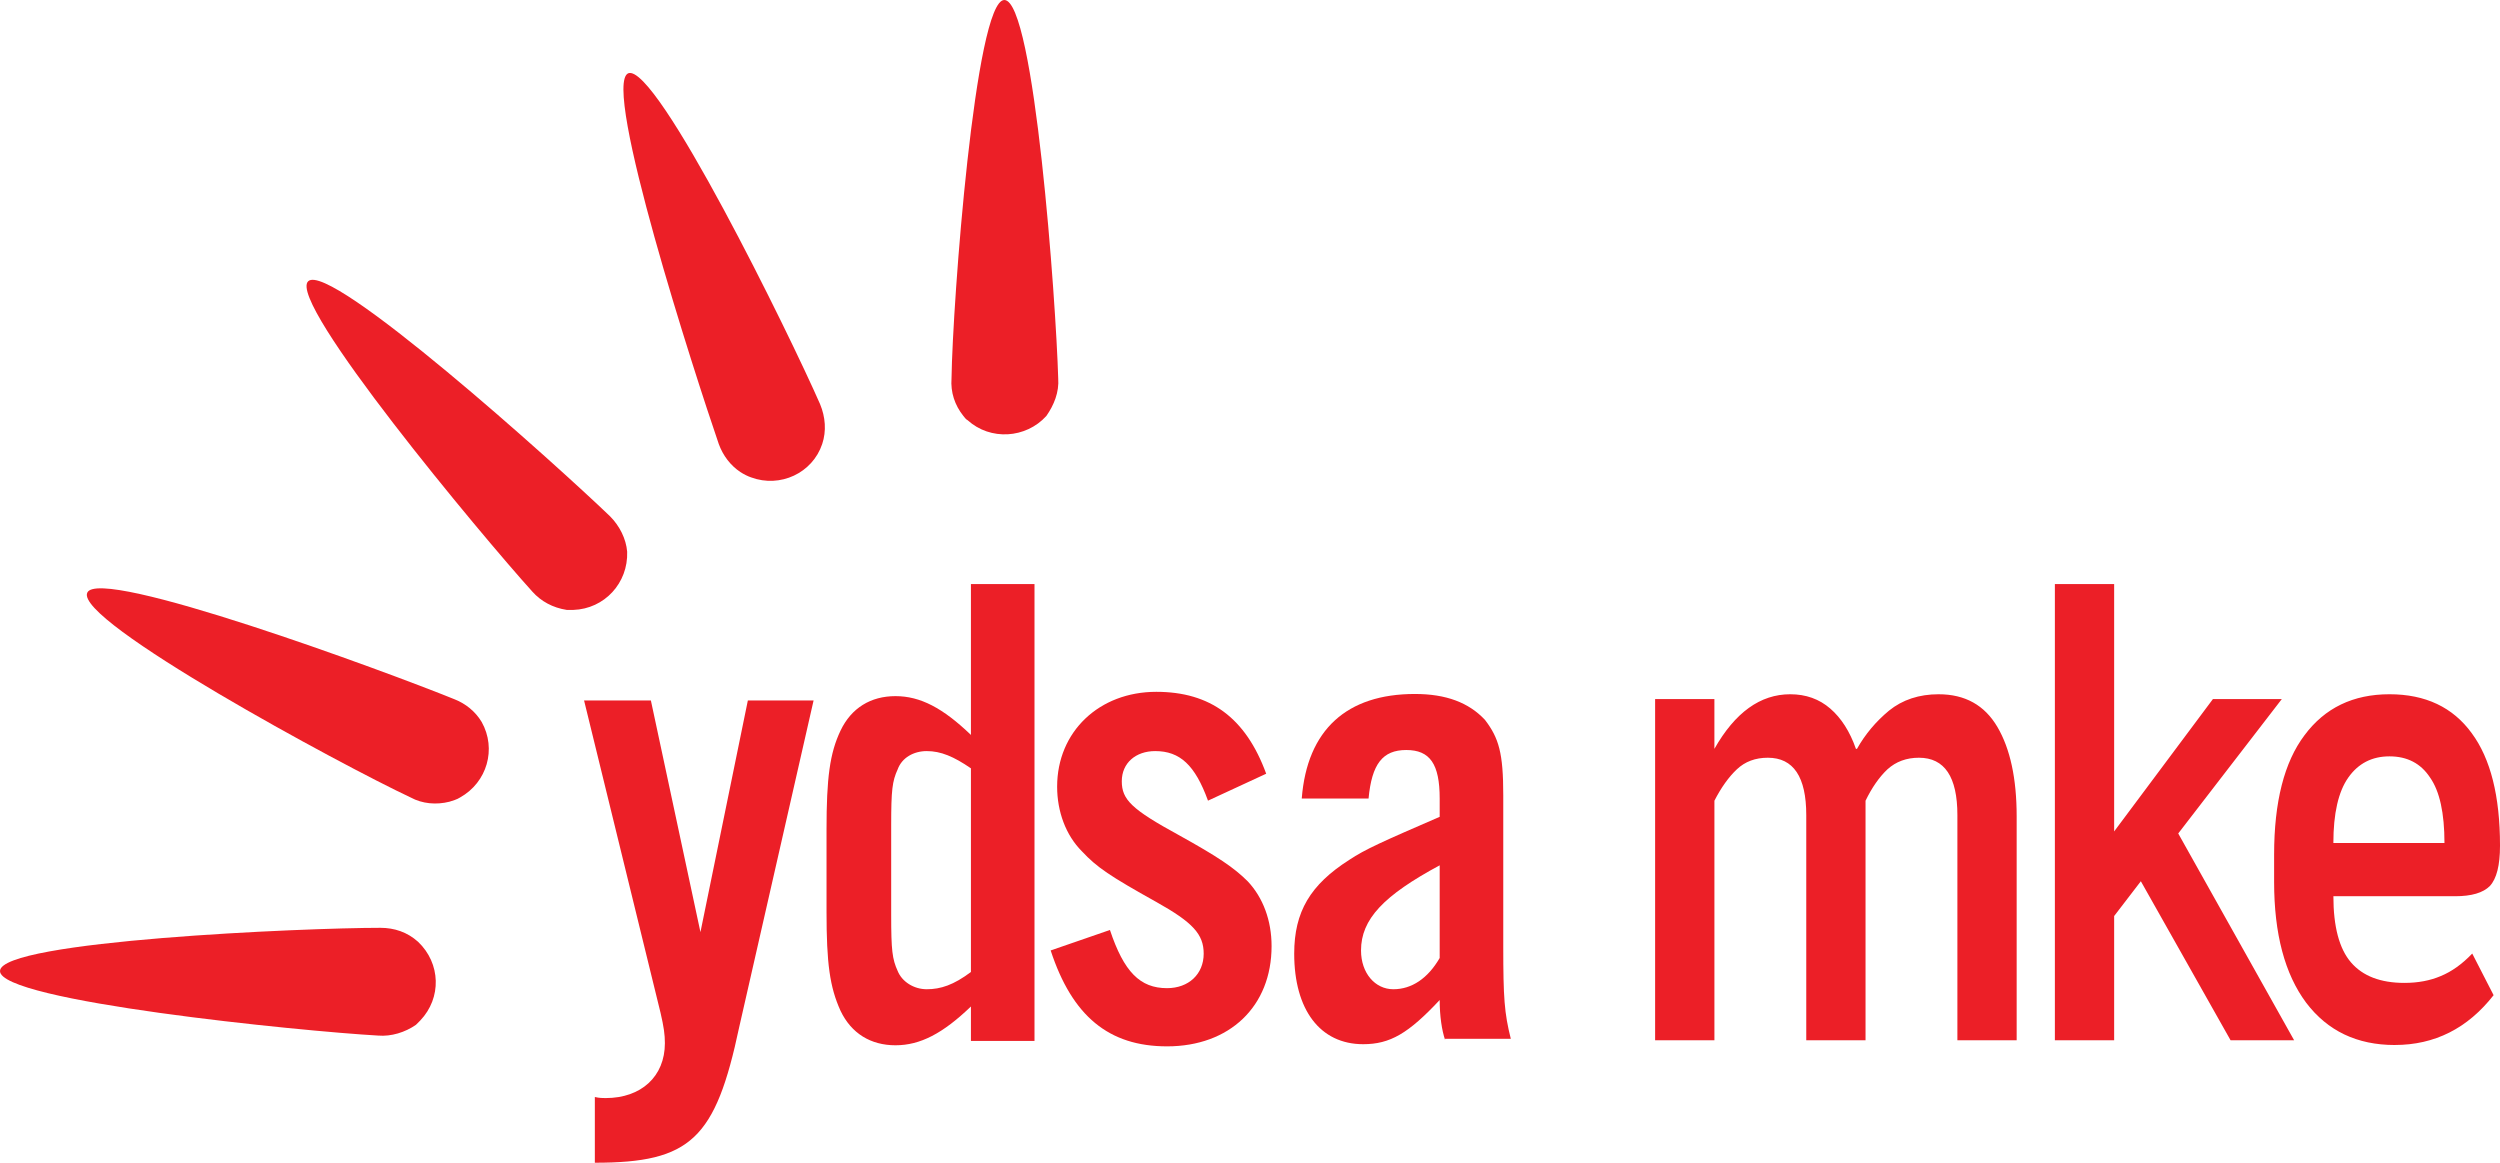
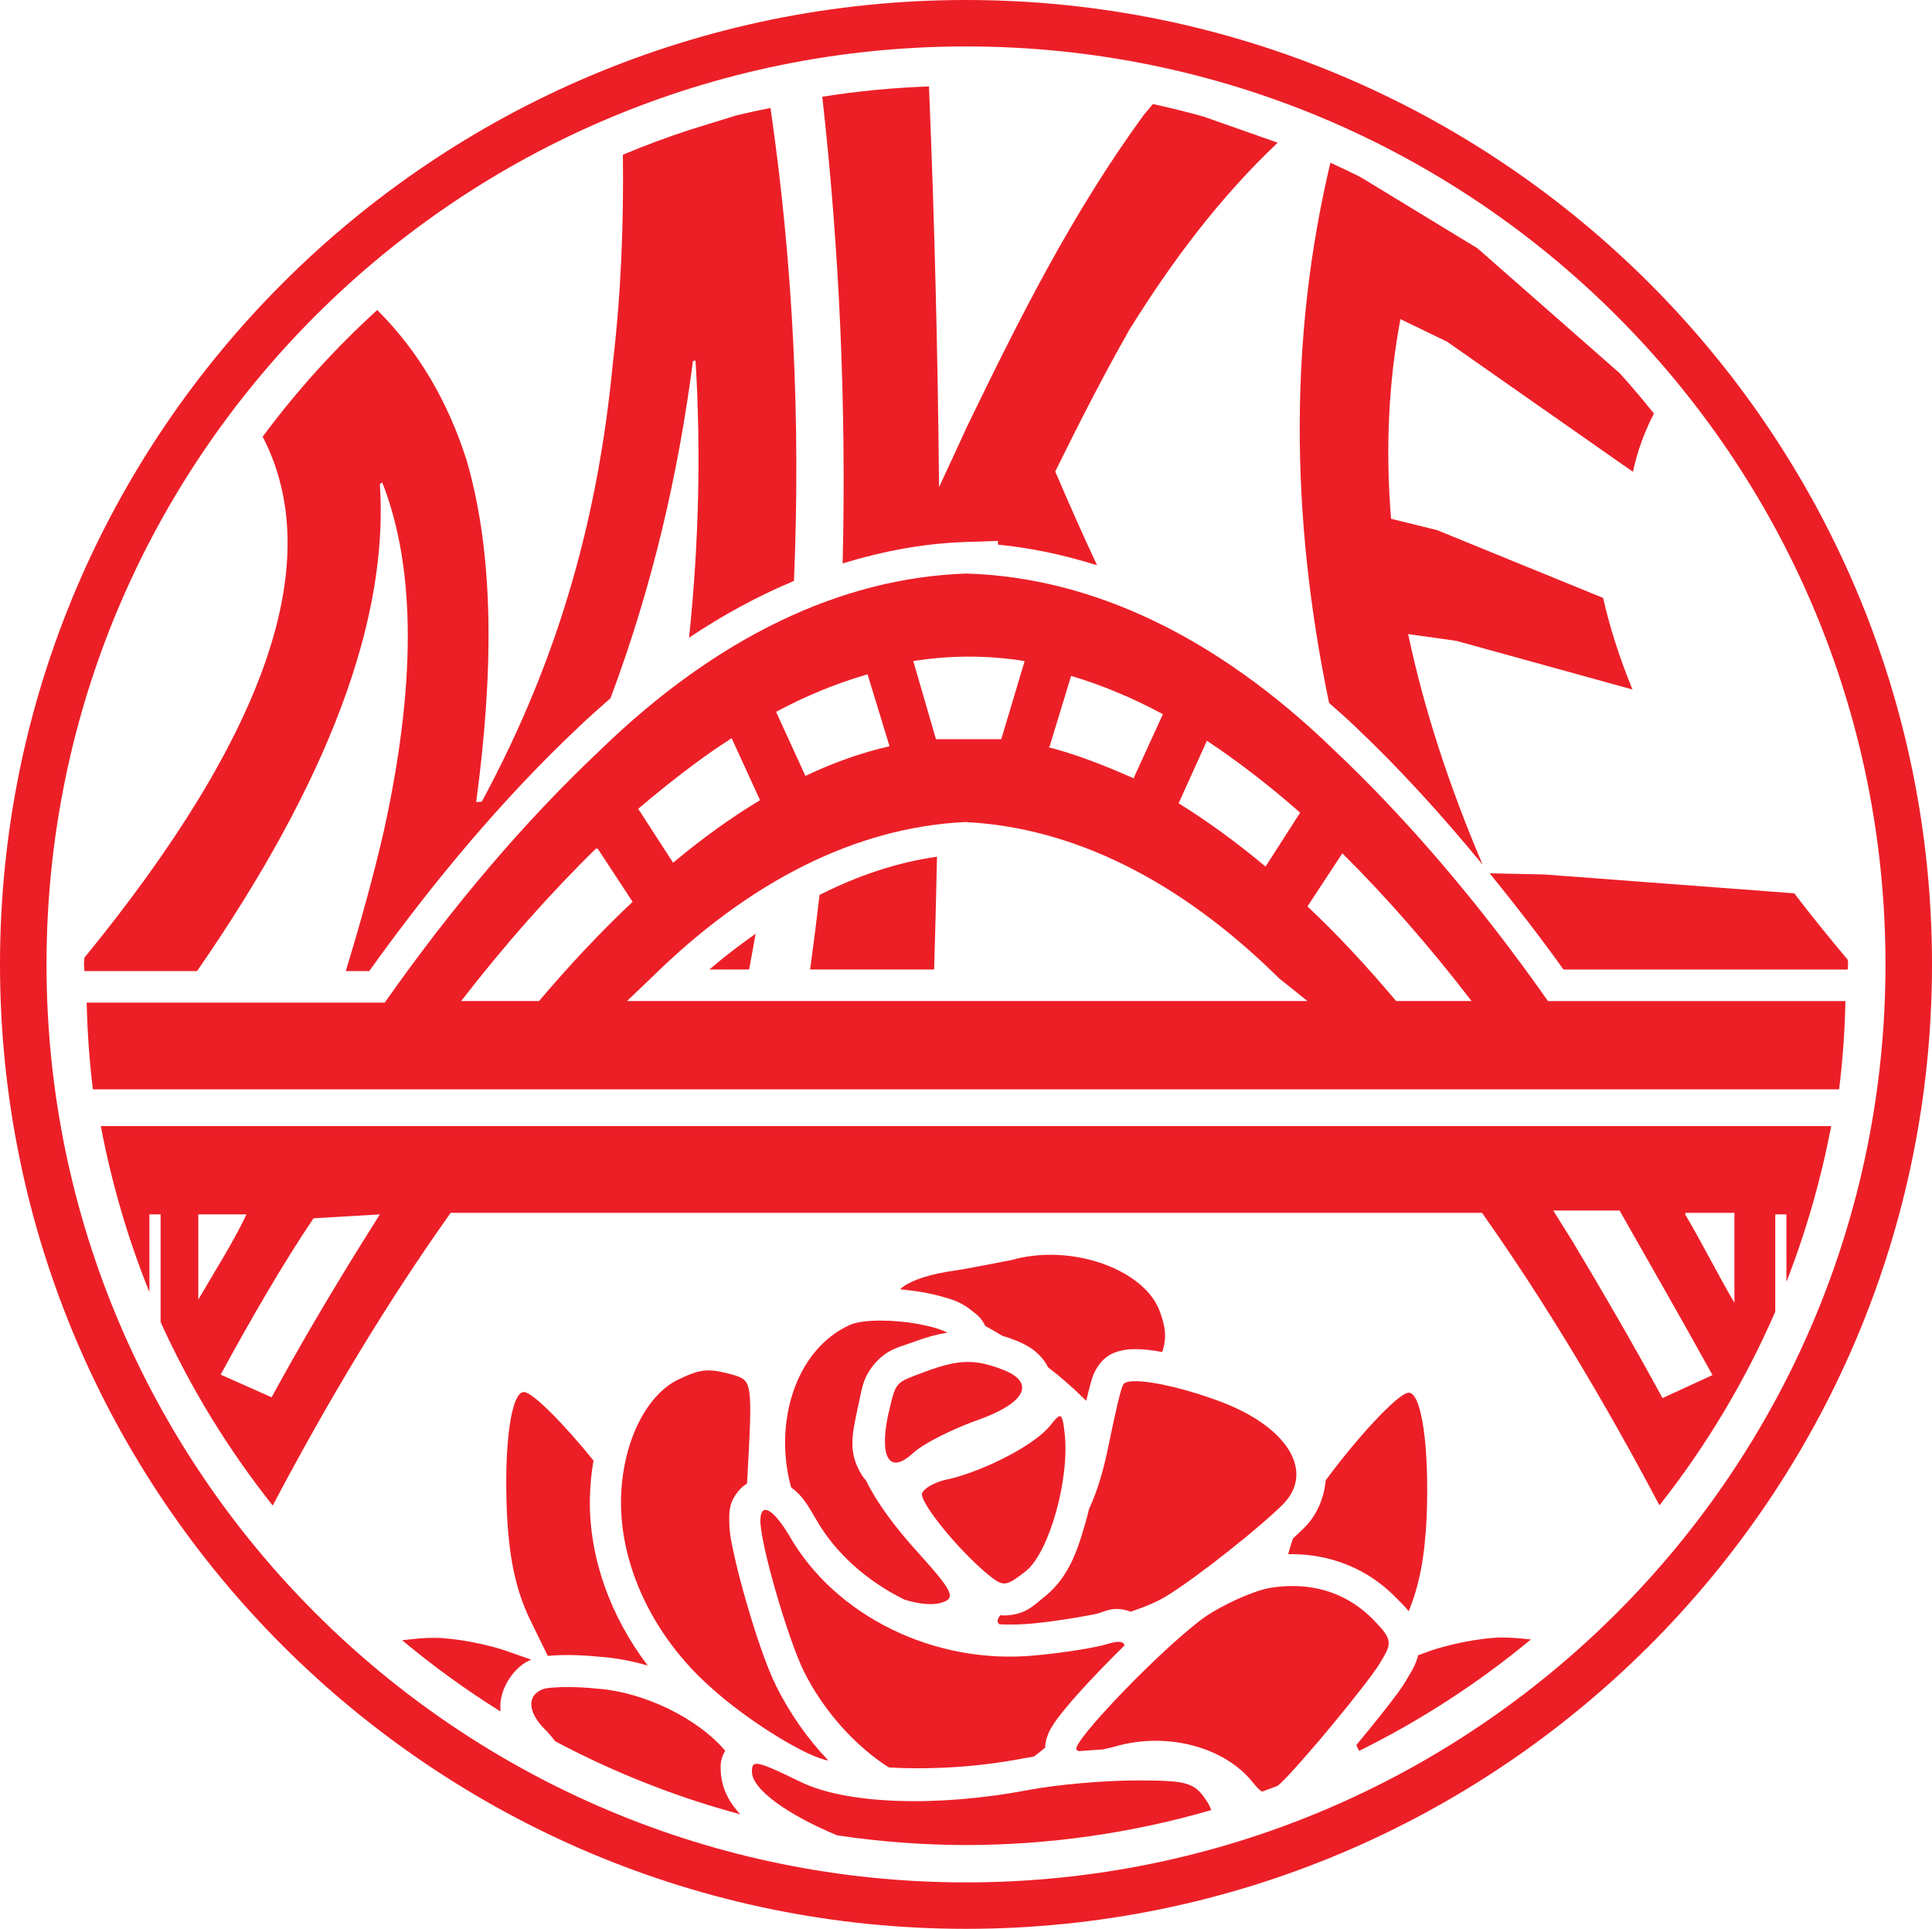
- <svg xmlns="http://www.w3.org/2000/svg" id="Layer_1" x="0px" y="0px" viewBox="0 0 231.996 107.9" xml:space="preserve" version="1.1" width="231.996" height="107.9">
-   <defs id="defs43">
-     <rect x="177.33" y="6.422" width="125.951" height="33.182" id="rect43" />
-   </defs>
-   <g id="g2" transform="translate(2.6623234e-4)">
-     <path fill="#ec1f27" d="m 75.5,65 -6.9,30.3 c -2.2,10.4 -4.5,12.6 -13.4,12.6 v -6.1 c 0.4,0.1 0.8,0.1 1,0.1 3.3,0 5.5,-2 5.5,-5.1 0,-0.8 -0.1,-1.5 -0.4,-2.8 L 54.2,65 h 6.2 L 65,86.5 69.4,65 Z" id="path1" />
-     <path fill="#ec1f27" d="M 90.1,96.5 V 93.4 C 87.5,95.9 85.4,97 83.1,97 80.8,97 79,95.9 78,93.8 77,91.6 76.7,89.4 76.7,84.6 V 77 c 0,-4.8 0.3,-7.1 1.3,-9.2 1,-2.1 2.8,-3.2 5.1,-3.2 2.3,0 4.4,1.1 7,3.6 v -14 H 96 v 42.4 h -5.9 z m 0,-25.2 c -1.6,-1.1 -2.8,-1.6 -4.1,-1.6 -1.2,0 -2.3,0.6 -2.7,1.7 -0.5,1.1 -0.6,1.9 -0.6,5.2 v 8.3 c 0,3.3 0.1,4.1 0.6,5.2 0.4,1 1.5,1.7 2.7,1.7 1.3,0 2.5,-0.4 4.1,-1.6 z" id="path2" />
+ <svg xmlns="http://www.w3.org/2000/svg" version="1.1" id="MilwaukeeFlag" width="911.989" height="910.453" xml:space="preserve">
+   <defs id="defs5" />
+   <rect style="display:none;fill:#000080;fill-opacity:1;stroke:none;stroke-width:0.337;stroke-miterlimit:4.2;paint-order:stroke fill markers" id="rect1" width="960" height="959.487" x="-24.005" y="-24.743" />
+   <path id="path23" style="font-weight:bold;font-size:133.301px;line-height:1.1;font-family:'Manifold DSA';-inkscape-font-specification:'Manifold DSA Bold';letter-spacing:-11.472px;word-spacing:0px;fill:#ec1f27;fill-opacity:1;stroke-width:10;stroke-miterlimit:4.2;paint-order:stroke fill markers" d="m 438.524,40.802 a 416.373,415.672 0 0 0 -50.377,4.85 c 8.181,72.758 11.367,146.189 9.629,220.281 19.076,-5.825 38.386,-9.439 57.879,-10.1 l 15.424,-0.518 0.002,1.762 c 15.73,1.531 31.332,4.884 46.771,9.75 -6.86,-14.695 -13.392,-29.444 -19.74,-44.268 11.202,-22.697 22.576,-45.038 35.012,-66.938 20.244,-32.55 42.593,-62.325 70.012,-88.273 L 568.084,55.027 a 416.373,415.672 0 0 0 -23.877,-5.92 c -1.471,1.746 -2.944,3.491 -4.387,5.262 -33.887,46.535 -58.418,95.605 -83.018,146.293 -4.487,9.805 -8.982,19.559 -13.535,29.266 -0.57,-63.291 -2.171,-126.328 -4.744,-189.125 z m -74.814,10.156 a 416.373,415.672 0 0 0 -15.963,3.467 l -22.297,6.896 a 416.373,415.672 0 0 0 -31.412,11.697 c 0.401,33.236 -0.919,66.116 -4.805,98.924 -6.751,70.144 -24.426,137.271 -61.824,206.486 l -2.629,0.139 c 8.116,-60.618 8.731,-115.56 -4.465,-161.166 -8.862,-27.889 -22.787,-51.695 -42.248,-71.064 a 416.373,415.672 0 0 0 -54.08,59.799 c 30.272,58.412 2.091,140.437 -84.137,245.912 a 416.373,415.672 0 0 0 -0.229,3.18 416.373,415.672 0 0 0 0.225,3.145 H 93.01 C 154.854,369.116 183.658,292.449 179.311,228.415 l 1.143,-0.66 c 16.378,41.746 15.494,97.471 0.703,164.627 -4.884,21.181 -10.992,43.26 -17.938,65.99 h 11.068 c 31.396,-43.859 64.286,-82.589 98.68,-115.012 5.008,-4.86 10.114,-9.291 15.209,-13.766 19.928,-53.21 31.993,-105.905 38.934,-159.199 l 1.215,-0.232 c 2.599,42.838 1.575,86.451 -3.049,130.834 16.198,-10.844 32.718,-19.784 49.5,-26.775 3.233,-75.431 -0.421,-149.858 -11.066,-223.264 z m 264.297,25.846 c -19.127,80.44 -19.269,165.452 -0.633,254.984 3.997,3.565 8.02,7.012 11.963,10.818 20.745,19.555 40.879,41.657 60.535,65.545 -16.054,-37.665 -27.809,-73.961 -35.174,-108.863 l 22.803,3.217 83.096,22.949 c -6.137,-14.993 -10.752,-29.4 -13.848,-43.221 l -78.387,-32.006 -21.719,-5.352 c -2.695,-32.739 -1.223,-64.154 4.414,-94.244 l 22.059,10.674 87.697,61.396 c 2.06,-9.656 5.413,-18.805 9.914,-27.502 A 416.373,415.672 0 0 0 764.61,176.198 L 697.407,117.175 642.266,83.609 a 416.373,415.672 0 0 0 -14.26,-6.805 z M 442.307,404.392 c -18.542,2.612 -37.058,8.726 -55.441,18.029 -1.355,11.715 -2.86,23.45 -4.457,35.197 h 58.549 c 0.506,-17.756 0.998,-35.509 1.35,-53.227 z m 260.893,7.836 c 11.789,14.51 23.448,29.496 34.842,45.416 h 134.152 a 416.373,415.672 0 0 0 0.174,-2.416 416.373,415.672 0 0 0 -0.051,-2.066 c -8.965,-10.703 -17.59,-21.274 -25.332,-31.496 l -117.93,-8.895 z m -346.525,28.51 c -7.302,5.171 -14.58,10.68 -21.807,16.881 h 18.746 c 1.05,-5.631 2.085,-11.26 3.061,-16.881 z" />
+   <path id="path635" clip-path="none" style="color:#000000;display:inline;fill:#ec1f27;fill-opacity:1;stroke-width:2;-inkscape-stroke:none;paint-order:markers stroke fill" d="m 496.489,592.288 c -6.399,-0.059 -12.843,0.722 -18.98,2.475 -3.932,0.621 -17.714,3.696 -30.504,5.549 -11.463,1.933 -19.158,5.226 -22.102,8.273 1.026,0.108 2.033,0.206 3.078,0.318 5.681,0.614 11.269,1.596 16.449,3.049 5.108,1.432 9.697,2.771 14.842,7.152 1.767,1.349 4.125,3.136 5.791,6.738 2.64,1.439 5.355,3.036 8.088,4.695 1.769,0.513 3.535,1.108 5.303,1.789 5.464,2.108 10.525,4.575 14.727,10.395 0.567,0.785 1.059,1.662 1.49,2.598 5.925,4.593 11.506,9.402 16.309,14.189 0.634,0.602 1.209,1.135 1.801,1.687 0.125,-0.542 0.262,-1.198 0.385,-1.717 0.635,-2.694 1.223,-5.049 1.828,-7.137 0.302,-1.044 0.603,-2.012 1.006,-3.102 0.328,-0.887 0.907,-2.151 2.045,-3.934 2.469,-3.927 5.461,-5.789 7.955,-6.795 0.831,-0.335 1.608,-0.576 2.291,-0.766 1.416,-0.393 2.677,-0.616 3.861,-0.744 1.184,-0.128 2.292,-0.16 3.404,-0.17 v -0.002 c 1.079,-0.01 2.16,0.021 3.25,0.082 0.675,0.037 1.363,0.106 2.047,0.168 0.383,0.035 0.76,0.058 1.146,0.1 0.977,0.106 1.974,0.239 2.98,0.387 0.098,0.015 0.193,0.026 0.291,0.041 1.103,0.165 2.235,0.355 3.387,0.563 2.165,-6.734 1.541,-11.933 -1.26,-19.359 -5.763,-15.416 -28.053,-26.314 -50.908,-26.523 z m -81.156,31.055 c -5.915,0.026 -11.126,0.68 -14.258,2.1 -25.807,11.756 -35.945,46.436 -27.639,76.656 5.596,4.004 8.013,8.724 11.678,14.869 l 0.072,0.127 0.072,0.127 c 9.043,15.847 23.84,28.998 41.539,37.777 7.407,2.316 14.04,2.938 18.41,1.232 6.015,-2.064 4.009,-5.776 -11.234,-22.691 -11.814,-12.966 -20.213,-24.509 -25.209,-34.772 -0.63,-0.659 -1.187,-1.349 -1.648,-2.066 -7.192,-11.18 -4.705,-19.963 -2.379,-31.437 l 0.051,-0.252 0.059,-0.246 c 1.953,-8.229 2.002,-14.131 8.133,-21.189 6.131,-7.058 11.803,-7.681 19.117,-10.453 l 0.057,-0.023 0.059,-0.023 c 5.211,-1.923 10.183,-3.261 14.994,-4.041 -6.935,-3.522 -20.647,-5.743 -31.873,-5.693 z m 40.955,19.525 c -5.465,0.103 -11.28,1.547 -19.107,4.436 -15.243,5.777 -14.038,4.129 -18.053,21.045 -4.014,19.804 0.801,27.646 11.639,17.74 4.81,-4.537 18.054,-11.138 29.289,-15.26 24.067,-8.257 29.286,-18.157 13.234,-24.35 -6.422,-2.477 -11.537,-3.714 -17.002,-3.611 z m -122.676,4.004 c -4.099,0.175 -7.842,1.628 -13.986,4.561 -15.243,7.835 -26.081,30.528 -26.484,56.525 -0.397,31.359 15.251,64.366 42.127,88.299 18.25,16.6 46.318,33.509 55.758,34.729 -9.723,-10.072 -18.164,-22.157 -24.699,-35.25 l -0.037,-0.074 -0.037,-0.074 c -4.797,-9.876 -9.717,-24.748 -14.025,-39.637 -2.154,-7.444 -4.066,-14.742 -5.488,-21.137 -1.422,-6.394 -2.494,-11.18 -2.494,-16.953 0,-3.987 -0.378,-8.788 4.916,-14.736 0.936,-1.052 2.138,-2.016 3.467,-2.84 2.688,-48.218 2.573,-48.485 -6.523,-51.332 -4.514,-1.236 -7.786,-1.951 -10.705,-2.078 -0.608,-0.026 -1.202,-0.027 -1.787,-0.002 z m 202.07,5.076 c -2.89,0.026 -4.819,0.517 -5.42,1.549 -1.206,1.648 -4.009,14.443 -6.824,28.055 -2.433,12.18 -5.282,21.913 -9.352,30.682 -0.45,1.874 -0.929,3.735 -1.443,5.574 -3.894,13.93 -8.062,26.262 -18.842,35.295 l -0.188,0.156 -0.195,0.156 c -5.163,4.039 -8.821,8.499 -18.182,9.086 -1.039,0.065 -2.067,0.019 -3.072,-0.092 -1.634,2.207 -1.597,3.408 -0.279,4.309 5.067,0.233 10.175,0.125 15.287,-0.365 h 0.029 l 0.037,-0.008 c 12.891,-1.171 29.6,-4.29 31.08,-4.758 l 0.029,-0.008 0.031,-0.015 c 4.186,-1.303 7.677,-3.524 15.424,-0.826 6.682,-2.24 12.614,-4.762 16.914,-7.395 15.25,-9.49 43.735,-32.182 54.971,-43.32 14.845,-15.267 2.404,-35.896 -28.082,-47.859 -15.953,-6.193 -33.255,-10.293 -41.924,-10.215 z m -288.41,5.107 c -6.015,0.015 -9.569,25.191 -7.891,59.025 1.247,21.45 4.492,35.886 11.746,50.311 l 7.451,15.238 c 2.037,-0.205 4.173,-0.334 6.527,-0.385 1.332,-0.029 2.726,-0.037 4.162,-0.02 4.311,0.05 9.033,0.31 13.813,0.807 7.61,0.528 15.246,1.98 22.676,4.15 -17.646,-23.272 -27.66,-50.858 -27.311,-78.418 v -0.023 -0.021 c 0.097,-6.244 0.682,-12.375 1.709,-18.299 -13.306,-16.539 -28.715,-32.375 -32.883,-32.365 z m 417.688,0.316 c -4.897,0.041 -25.086,22.072 -39.176,41.406 -0.736,8.077 -3.944,16.009 -9.701,21.93 l -0.094,0.104 -0.096,0.098 c -1.642,1.628 -3.52,3.399 -5.572,5.271 -0.791,2.32 -1.552,4.814 -2.262,7.441 0.411,-0.008 0.823,-0.028 1.232,-0.029 1.412,-0.004 2.818,0.029 4.217,0.104 h 0.002 c 16.782,0.892 32.464,7.496 44.535,19.518 l 0.086,0.08 0.08,0.09 c 2.364,2.431 4.727,4.541 6.75,7.141 5.154,-12.55 7.583,-25.808 8.471,-44.215 1.345,-33.85 -2.458,-58.986 -8.473,-58.938 z m -164.65,11.084 c -0.909,-0.004 -2.271,1.541 -4.555,4.43 -7.221,9.074 -30.487,21.044 -47.34,25.172 -7.221,1.233 -13.242,4.948 -13.242,7.428 0.404,5.362 16.852,25.581 30.492,37.129 8.022,6.608 8.833,6.607 18.855,-1.234 10.838,-9.082 20.463,-43.321 18.059,-64.781 -0.678,-5.568 -1.101,-8.137 -2.27,-8.143 z m -139.061,44.262 c -1.459,0.075 -2.307,1.739 -2.307,5.145 0,11.139 12.847,55.286 20.465,70.969 9.499,19.031 24.47,35.44 40.15,45.43 18.319,1.084 40.765,0.062 63.068,-4.182 1.692,-0.326 3.515,-0.639 5.406,-0.941 1.788,-1.307 3.556,-2.736 5.318,-4.182 0.046,-2.048 0.422,-3.448 0.756,-4.543 0.824,-2.704 1.647,-4.011 2.465,-5.369 1.636,-2.715 3.452,-5.072 5.684,-7.82 4.463,-5.497 10.476,-12.105 17.221,-19.094 3.663,-3.795 7.488,-7.655 11.352,-11.441 -0.406,-2.105 -3.163,-2.217 -8.189,-0.652 -5.214,1.648 -20.457,4.127 -34.104,5.367 -47.339,4.537 -94.289,-18.572 -115.951,-56.531 -4.766,-7.991 -8.902,-12.279 -11.334,-12.154 z m 248.186,35.926 c -3.431,0.041 -6.958,0.368 -10.568,0.986 -2.006,0.414 -4.362,1.111 -6.9,2.014 -2.538,0.903 -5.259,2.012 -7.992,3.25 -2.733,1.238 -5.477,2.605 -8.066,4.023 -2.589,1.418 -5.022,2.888 -7.129,4.332 -2.458,1.753 -5.299,4.003 -8.381,6.604 -3.082,2.6 -6.406,5.552 -9.832,8.707 -3.426,3.155 -6.954,6.515 -10.443,9.934 -6.979,6.838 -13.804,13.913 -19.354,20.055 -2.775,3.071 -5.23,5.908 -7.227,8.367 -1.996,2.459 -3.533,4.54 -4.471,6.096 -0.469,0.778 -0.788,1.426 -0.939,1.924 -0.152,0.497 -0.136,0.845 0.064,1.025 0.206,0.282 0.687,0.467 1.279,0.609 0.002,5.9e-4 0.006,0.001 0.007,0.002 3.67,-0.319 7.351,-0.577 10.98,-0.783 1.979,-0.393 4.066,-0.881 6.188,-1.477 24.471,-7.01 51.751,0.414 64.994,17.33 1.596,1.95 2.844,3.384 4.178,4.033 a 416.373,415.672 0 0 0 7.176,-2.672 c 0.338,-0.29 0.59,-0.427 0.957,-0.766 1.296,-1.196 2.78,-2.697 4.504,-4.541 3.448,-3.688 7.862,-8.744 13.68,-15.449 9.629,-11.445 19.708,-23.825 25.502,-31.734 1.931,-2.636 3.386,-4.776 4.189,-6.219 1.405,-2.27 2.433,-4.076 3.041,-5.656 0.304,-0.79 0.503,-1.524 0.592,-2.23 0.088,-0.707 0.065,-1.387 -0.072,-2.07 -0.138,-0.683 -0.392,-1.37 -0.768,-2.09 -0.376,-0.72 -0.872,-1.472 -1.496,-2.287 -1.248,-1.631 -3.004,-3.514 -5.311,-5.887 -1.304,-1.299 -2.65,-2.516 -4.035,-3.652 -1.385,-1.137 -2.809,-2.192 -4.271,-3.166 -1.463,-0.974 -2.965,-1.866 -4.502,-2.676 -1.537,-0.81 -3.11,-1.538 -4.719,-2.184 -1.608,-0.645 -3.252,-1.208 -4.928,-1.688 -1.676,-0.48 -3.385,-0.876 -5.125,-1.189 -1.74,-0.313 -3.511,-0.543 -5.313,-0.689 -1.801,-0.146 -3.632,-0.208 -5.49,-0.186 z m 98.939,24.32 c -8.83,0.071 -25.257,3.09 -36.057,7.307 l -2.885,1.035 c -0.255,1.047 -0.556,2.025 -0.889,2.889 -1.22,3.171 -2.623,5.424 -4.092,7.801 -2.975,5.295 -6.94,10.272 -12.443,17.242 -3.551,4.497 -7.59,9.438 -11.715,14.43 0.327,0.993 0.841,1.872 1.311,2.777 a 416.373,415.672 0 0 0 81.051,-52.586 c -5.67,-0.609 -10.802,-1.005 -14.281,-0.895 z m -503.373,0.131 c -3.666,-0.078 -9.111,0.405 -15.16,1.143 a 416.373,415.672 0 0 0 46.277,33.527 l 0.178,-0.244 c -1.162,-9.033 5.502,-19.962 13.412,-23.682 0.415,-0.202 0.707,-0.3 1.074,-0.461 l -9.654,-3.352 c -10.841,-4.103 -27.296,-6.954 -36.127,-6.932 z m 64.184,23.246 c -3.289,-0.036 -6.25,0.058 -8.578,0.258 -1.164,0.1 -2.17,0.226 -2.979,0.375 -0.809,0.149 -1.42,0.323 -1.797,0.516 -0.952,0.413 -1.766,0.903 -2.445,1.461 -0.679,0.558 -1.222,1.184 -1.633,1.867 -0.41,0.684 -0.689,1.425 -0.836,2.215 -0.146,0.79 -0.162,1.629 -0.049,2.506 0.113,0.877 0.355,1.794 0.723,2.738 0.368,0.945 0.861,1.917 1.479,2.91 0.618,0.993 1.36,2.007 2.223,3.029 0.863,1.022 1.847,2.054 2.951,3.086 1.337,1.453 2.578,3.077 3.861,4.627 a 416.373,415.672 0 0 0 87.344,34.469 c -5.186,-5.515 -8.758,-12.065 -9.215,-20.117 0,-1.925 -0.608,-5.331 2.062,-9.91 -0.001,-10e-4 -0.002,-0.002 -0.004,-0.004 -6.246,-7.445 -15.676,-14.326 -26.301,-19.566 -0.147,-0.072 -0.292,-0.149 -0.439,-0.221 -2.47,-1.204 -5.01,-2.305 -7.582,-3.316 -0.319,-0.125 -0.637,-0.251 -0.957,-0.373 -2.494,-0.952 -5.02,-1.803 -7.559,-2.547 -0.38,-0.111 -0.76,-0.214 -1.141,-0.32 -2.551,-0.713 -5.11,-1.328 -7.654,-1.803 -0.919,-0.171 -1.834,-0.311 -2.748,-0.449 -0.523,-0.079 -1.049,-0.176 -1.57,-0.244 -1.486,-0.193 -2.965,-0.347 -4.428,-0.445 -4.362,-0.465 -8.782,-0.697 -12.729,-0.74 z m 88.348,36.219 c -2.212,-0.152 -2.596,1.192 -2.596,3.723 0,8.436 17.293,20.51 40.258,30.051 a 416.373,415.672 0 0 0 60.801,4.566 416.373,415.672 0 0 0 115.807,-16.512 c -0.507,-1.326 -1.108,-2.56 -1.818,-3.67 -6.021,-9.49 -9.227,-10.314 -33.705,-10.314 -15.243,0 -38.111,2.062 -50.949,4.535 -43.331,8.25 -85.861,6.61 -107.127,-3.711 -11.958,-5.802 -17.825,-8.472 -20.67,-8.668 z" />
+   <path id="path58" clip-path="none" style="color:#000000;fill:#ec1f27;fill-opacity:1;stroke-width:4.34;-inkscape-stroke:none;paint-order:markers stroke fill" d="m 456.163,270.722 c -59.514,2.018 -118.268,30.363 -172.875,83.385 -35.326,33.29 -69.337,73.151 -101.686,119.16 H 40.915 a 416.373,415.672 0 0 0 2.932,40.928 l 824.297,0.004 a 416.373,415.672 0 0 0 2.984,-41.66 H 730.721 C 698.373,426.517 664.361,386.658 629.036,353.368 574.409,300.611 515.656,272.517 456.163,270.728 Z m 1.23,39.223 h 0.002 c 8.767,0 17.536,0.693 26.285,2.08 l -11.041,36.895 h -16.48 -14.338 l -10.713,-36.895 h 0.004 c 8.749,-1.387 17.514,-2.08 26.281,-2.08 z m -47.873,8.35 10.381,33.939 c -13.34,3.074 -26.598,7.759 -39.713,14.016 l -13.842,-30.242 v -0.01 c 14.237,-7.614 28.651,-13.524 43.174,-17.703 z m 96.086,0.734 c 14.573,4.347 29.038,10.377 43.334,18.086 l -13.842,30.25 c -14.173,-6.281 -27.519,-11.443 -40.539,-14.758 h 0.826 z m -160.236,29.412 13.396,29.266 c -13.513,8.118 -27.359,18.074 -41.033,29.52 l -16.48,-25.463 c 15.189,-12.811 29.734,-24.14 44.117,-33.322 z m 224.34,1.213 c 14.501,9.596 29.333,21.027 44,33.938 l -16.312,25.459 C 583.557,397.485 569.875,387.532 556.362,379.173 Z M 455.504,388.023 c 51.128,2.498 101.53,27.575 148.318,73.787 l 13.348,10.701 H 295.977 l 11.207,-10.701 c 46.789,-46.212 97.196,-71.291 148.32,-73.787 z m -174.195,12.543 0.826,0.01 16.48,25.09 c -14.501,13.655 -29.499,29.517 -44.166,46.846 h -36.754 c 20.589,-26.613 41.828,-50.63 63.613,-71.945 z m 352.34,2.211 c 20.873,20.752 41.232,44.028 60.979,69.73 l -0.496,0.008 -35.104,-0.008 C 645.021,455.91 631.014,440.779 617.168,427.866 Z M 47.596,531.532 a 416.373,415.672 0 0 0 22.934,78.387 v -36.703 h 5.275 v 50.824 a 416.373,415.672 0 0 0 52.932,86.611 c 26.523,-50.294 54.511,-96.698 84.014,-138.174 h 486.814 c 29.378,41.576 57.283,87.931 83.764,138.074 a 416.373,415.672 0 0 0 54.668,-91.363 v -45.971 h 5.273 v 31.855 a 416.373,415.672 0 0 0 21.121,-73.535 z m 685.592,39.85 h 31.312 c 14.564,25.648 29.297,51.316 43.867,77.684 l -23.6,10.863 C 770.928,634.469 756.587,609.753 742.415,586.142 Z m 62.455,1.104 h 23.074 v 42.43 c -7.253,-12.178 -15.161,-28.042 -23.24,-41.695 z m -702.039,0.73 h 22.74 c -6.26,13.283 -14.827,26.566 -22.74,40.221 z m 85.693,0 -9.229,14.762 c -14.006,22.506 -28.181,46.489 -41.859,71.576 l -24.061,-10.701 c 14.501,-26.565 29.167,-52.024 43.84,-73.785 z" />
+   <path id="outer" style="color:#000000;fill:#ec1f27;fill-opacity:1;stroke-width:1;stroke-miterlimit:4.2;-inkscape-stroke:none;paint-order:stroke fill markers" d="M 455.995,-1.4526368e-8 C 204.416,-1.4526368e-8 -2.0263656e-8,204.071 -2.0263656e-8,455.226 -2.0263656e-8,706.382 204.416,910.453 455.995,910.453 c 251.579,0 455.995,-204.071 455.995,-455.226 C 911.989,204.071 707.574,-1.4526368e-8 455.995,-1.4526368e-8 Z M 455.995,21.918 A 434.041,433.309 0 0 1 890.034,455.226 434.041,433.309 0 0 1 455.995,888.534 434.041,433.309 0 0 1 21.955,455.226 434.041,433.309 0 0 1 455.995,21.918 Z" />
+   <g id="guides" style="display:none;stroke-width:0.425" transform="matrix(2.356575,0,0,2.352604,-105.5235,-105.1237)">
+     <rect style="fill:#000000;fill-opacity:1;stroke:none;stroke-width:3.398;stroke-linecap:butt;stroke-linejoin:miter;stroke-miterlimit:4.2;stroke-dasharray:none;stroke-dashoffset:0;stroke-opacity:1;paint-order:markers stroke fill" id="rect31" width="10.187" height="10.517" x="34.592" y="233.679" ry="0.167" />
+     <rect style="fill:#000000;fill-opacity:1;stroke:none;stroke-width:3.398;stroke-linecap:butt;stroke-linejoin:miter;stroke-miterlimit:4.2;stroke-dasharray:none;stroke-dashoffset:0;stroke-opacity:1;paint-order:markers stroke fill" id="rect31-9" width="10.187" height="10.517" x="431.776" y="233.679" ry="0.167" />
+     <rect style="fill:#000000;fill-opacity:1;stroke:none;stroke-width:3.398;stroke-linecap:butt;stroke-linejoin:miter;stroke-miterlimit:4.2;stroke-dasharray:none;stroke-dashoffset:0;stroke-opacity:1;paint-order:markers stroke fill" id="rect31-9-2" width="10.187" height="10.517" x="233.34" y="34.167" ry="0.167" />
+     <rect style="fill:#000000;fill-opacity:1;stroke:none;stroke-width:3.398;stroke-linecap:butt;stroke-linejoin:miter;stroke-miterlimit:4.2;stroke-dasharray:none;stroke-dashoffset:0;stroke-opacity:1;paint-order:markers stroke fill" id="rect31-9-2-4" width="10.187" height="10.517" x="233.34" y="431.682" ry="0.167" />
  </g>
-   <g id="g3" transform="translate(2.6623234e-4)">
-     <path fill="#ec1f27" d="m 112.1,74.3 c -1.2,-3.3 -2.6,-4.6 -4.9,-4.6 -1.8,0 -3.1,1.1 -3.1,2.8 0,1.7 0.9,2.6 5.3,5 3.6,2 5.1,3 6.4,4.3 1.4,1.5 2.2,3.6 2.2,6 0,5.6 -3.9,9.3 -9.7,9.3 -5.4,0 -8.8,-2.8 -10.8,-8.9 l 5.5,-1.9 c 1.3,3.9 2.8,5.4 5.3,5.4 2,0 3.4,-1.3 3.4,-3.2 0,-1.8 -1,-2.9 -4.4,-4.8 -4.3,-2.4 -5.5,-3.2 -6.9,-4.7 -1.5,-1.5 -2.3,-3.7 -2.3,-6 0,-5.1 3.9,-8.8 9.2,-8.8 5,0 8.3,2.4 10.2,7.6 z" id="path3" />
-   </g>
-   <g id="g4" transform="translate(2.6623234e-4)">
-     <path fill="#ec1f27" d="m 134.1,96.5 c -0.3,-0.9 -0.5,-2.2 -0.5,-3.7 -2.9,3.1 -4.6,4.1 -7.1,4.1 -4,0 -6.4,-3.2 -6.4,-8.4 0,-3.9 1.5,-6.4 5.1,-8.7 1.5,-1 3.1,-1.7 8.4,-4 v -1.7 c 0,-3.2 -0.9,-4.5 -3.1,-4.5 -2.2,0 -3.2,1.3 -3.5,4.5 h -6.2 c 0.5,-6.4 4.2,-9.7 10.5,-9.7 2.9,0 5,0.8 6.5,2.4 1.3,1.7 1.7,3.1 1.7,7 v 14 c 0,4.8 0.1,6.2 0.7,8.6 h -6.1 z m -0.5,-16.2 c -5.2,2.8 -7.3,5 -7.3,7.9 0,2.1 1.3,3.6 3,3.6 1.7,0 3.2,-1 4.3,-2.9 z" id="path4" />
-   </g>
-   <path fill="#ec1f27" d="m 93.2,0 c 2.8,0 4.8,28.1 5,35.1 0.1,1.3 -0.4,2.5 -1.1,3.5 -1.9,2.1 -5.2,2.3 -7.3,0.4 -0.2,-0.1 -0.3,-0.3 -0.4,-0.4 -0.8,-1 -1.2,-2.2 -1.1,-3.5 0.1,-7 2.2,-35.1 4.9,-35.1 z" id="path5" />
-   <path fill="#ec1f27" d="M 2.6623234e-4,90.1 C 0.1,87.3 28.3,86.1 35.3,86.1 c 1.3,0 2.5,0.4 3.5,1.3 2.1,2 2.2,5.2 0.2,7.3 -0.1,0.1 -0.3,0.3 -0.4,0.4 -1,0.7 -2.3,1.1 -3.5,1 -7.1,-0.4 -35.2,-3.2 -35.1,-6 z" id="path6" />
-   <path fill="#ec1f27" d="m 8.1,55 c 1.1,-2.5 27.7,7.3 34.1,9.9 1,0.4 1.9,1.1 2.5,2.1 1.4,2.5 0.5,5.6 -2,7 -0.3,0.2 -0.7,0.3 -1,0.4 -1.2,0.3 -2.5,0.2 -3.6,-0.4 -6.4,-3 -31.2,-16.4 -30,-19 z" id="path7" />
-   <path fill="#ec1f27" d="m 28.6,26.1 c 2,-1.9 23,17 28,21.8 0.9,0.9 1.5,2.1 1.6,3.3 0.1,2.9 -2.1,5.3 -5,5.4 -0.2,0 -0.4,0 -0.6,0 -1.3,-0.2 -2.4,-0.8 -3.2,-1.7 -4.7,-5.2 -22.8,-26.9 -20.8,-28.8 z" id="path8" />
-   <path fill="#ec1f27" d="m 58.3,6.8 c 2.6,-1 15,24.3 17.8,30.7 0.5,1.2 0.6,2.5 0.2,3.7 -0.9,2.7 -3.9,4.1 -6.6,3.1 -0.3,-0.1 -0.7,-0.3 -1,-0.5 -0.9,-0.6 -1.6,-1.5 -2,-2.6 -2.2,-6.4 -10.9,-33.3 -8.4,-34.4 z" id="path9" />
-   <path style="font-weight:bold;font-size:56.02px;font-family:'Manifold DSA';-inkscape-font-specification:'Manifold DSA Bold';letter-spacing:-3.948px;fill:#ec1f27;stroke-width:0.955" d="m 203.367,56.995 c 2.764,0 4.818,0.896 6.162,2.689 1.344,1.793 2.017,4.239 2.017,7.339 V 85.397 h -6.218 V 66.911 c 0,-3.137 -1.344,-4.706 -4.033,-4.706 -1.307,0 -2.409,0.317 -3.305,0.952 -0.859,0.635 -1.625,1.494 -2.297,2.577 v 19.663 h -6.218 V 66.911 c 0,-3.137 -1.344,-4.706 -4.033,-4.706 -1.307,0 -2.39,0.317 -3.249,0.952 -0.859,0.635 -1.643,1.494 -2.353,2.577 V 85.397 H 173.62 v -28.01 h 6.218 v 4.089 c 2.166,-2.988 4.818,-4.482 7.955,-4.482 1.643,0 3.044,0.392 4.202,1.176 1.158,0.784 2.054,1.886 2.689,3.305 h 0.112 c 0.859,-1.195 1.979,-2.241 3.361,-3.137 1.419,-0.896 3.156,-1.344 5.21,-1.344 z m 30.617,28.402 -9.411,-13.053 -2.801,2.857 V 85.397 h -6.218 V 47.949 h 6.218 V 68.255 L 232.135,57.387 h 7.227 l -10.868,11.036 12.156,16.974 z m 17.228,0.392 c -3.959,0 -7.059,-1.158 -9.299,-3.473 -2.241,-2.353 -3.361,-5.658 -3.361,-9.916 v -2.241 c 0,-4.332 1.064,-7.6 3.193,-9.804 2.129,-2.241 5.098,-3.361 8.907,-3.361 3.772,0 6.648,1.064 8.627,3.193 1.979,2.091 2.969,5.173 2.969,9.243 0,1.606 -0.355,2.708 -1.064,3.305 -0.71,0.56 -1.923,0.84 -3.641,0.84 h -12.773 c 0,2.502 0.616,4.314 1.849,5.434 1.232,1.12 3.1,1.681 5.602,1.681 1.419,0 2.689,-0.187 3.809,-0.56 1.158,-0.373 2.259,-0.99 3.305,-1.849 l 2.241,3.417 c -2.726,2.726 -6.181,4.089 -10.364,4.089 z m 5.21,-16.582 c 0,-2.465 -0.504,-4.258 -1.513,-5.378 -0.971,-1.158 -2.39,-1.737 -4.258,-1.737 -1.83,0 -3.268,0.579 -4.314,1.737 -1.046,1.158 -1.569,2.95 -1.569,5.378 z" id="text1" transform="scale(0.884646,1.130396)" aria-label="mke" />
</svg>
